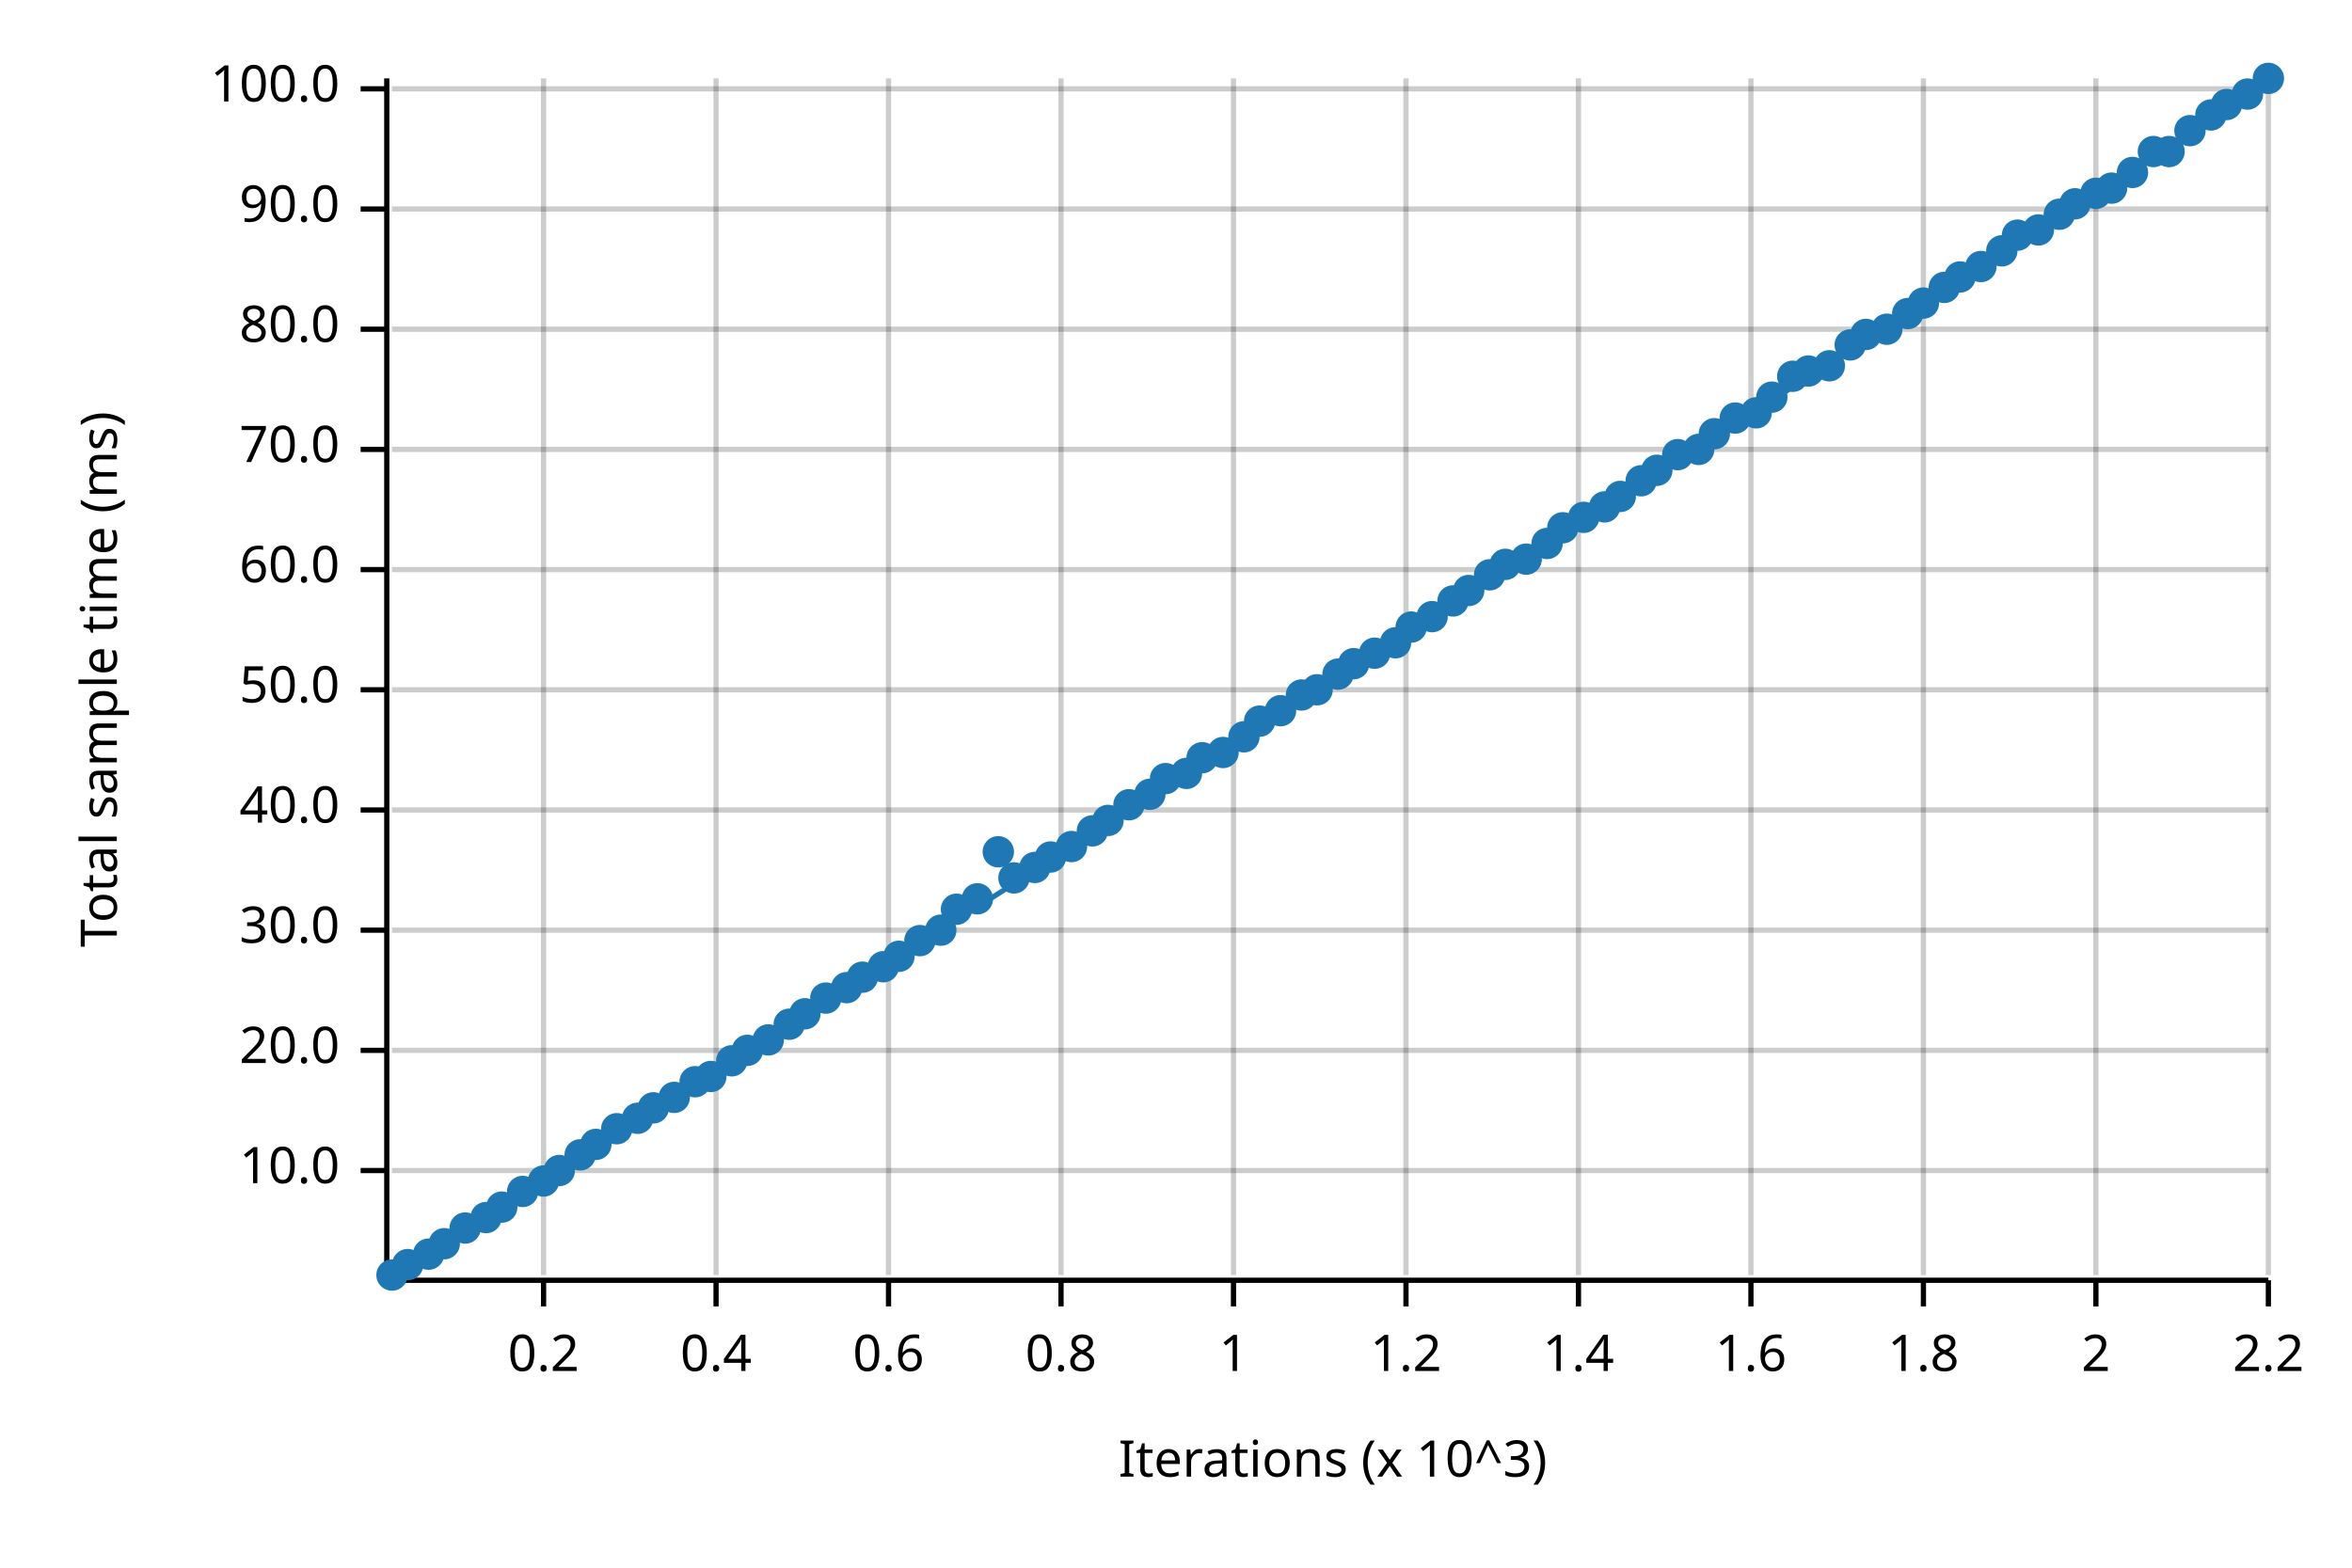
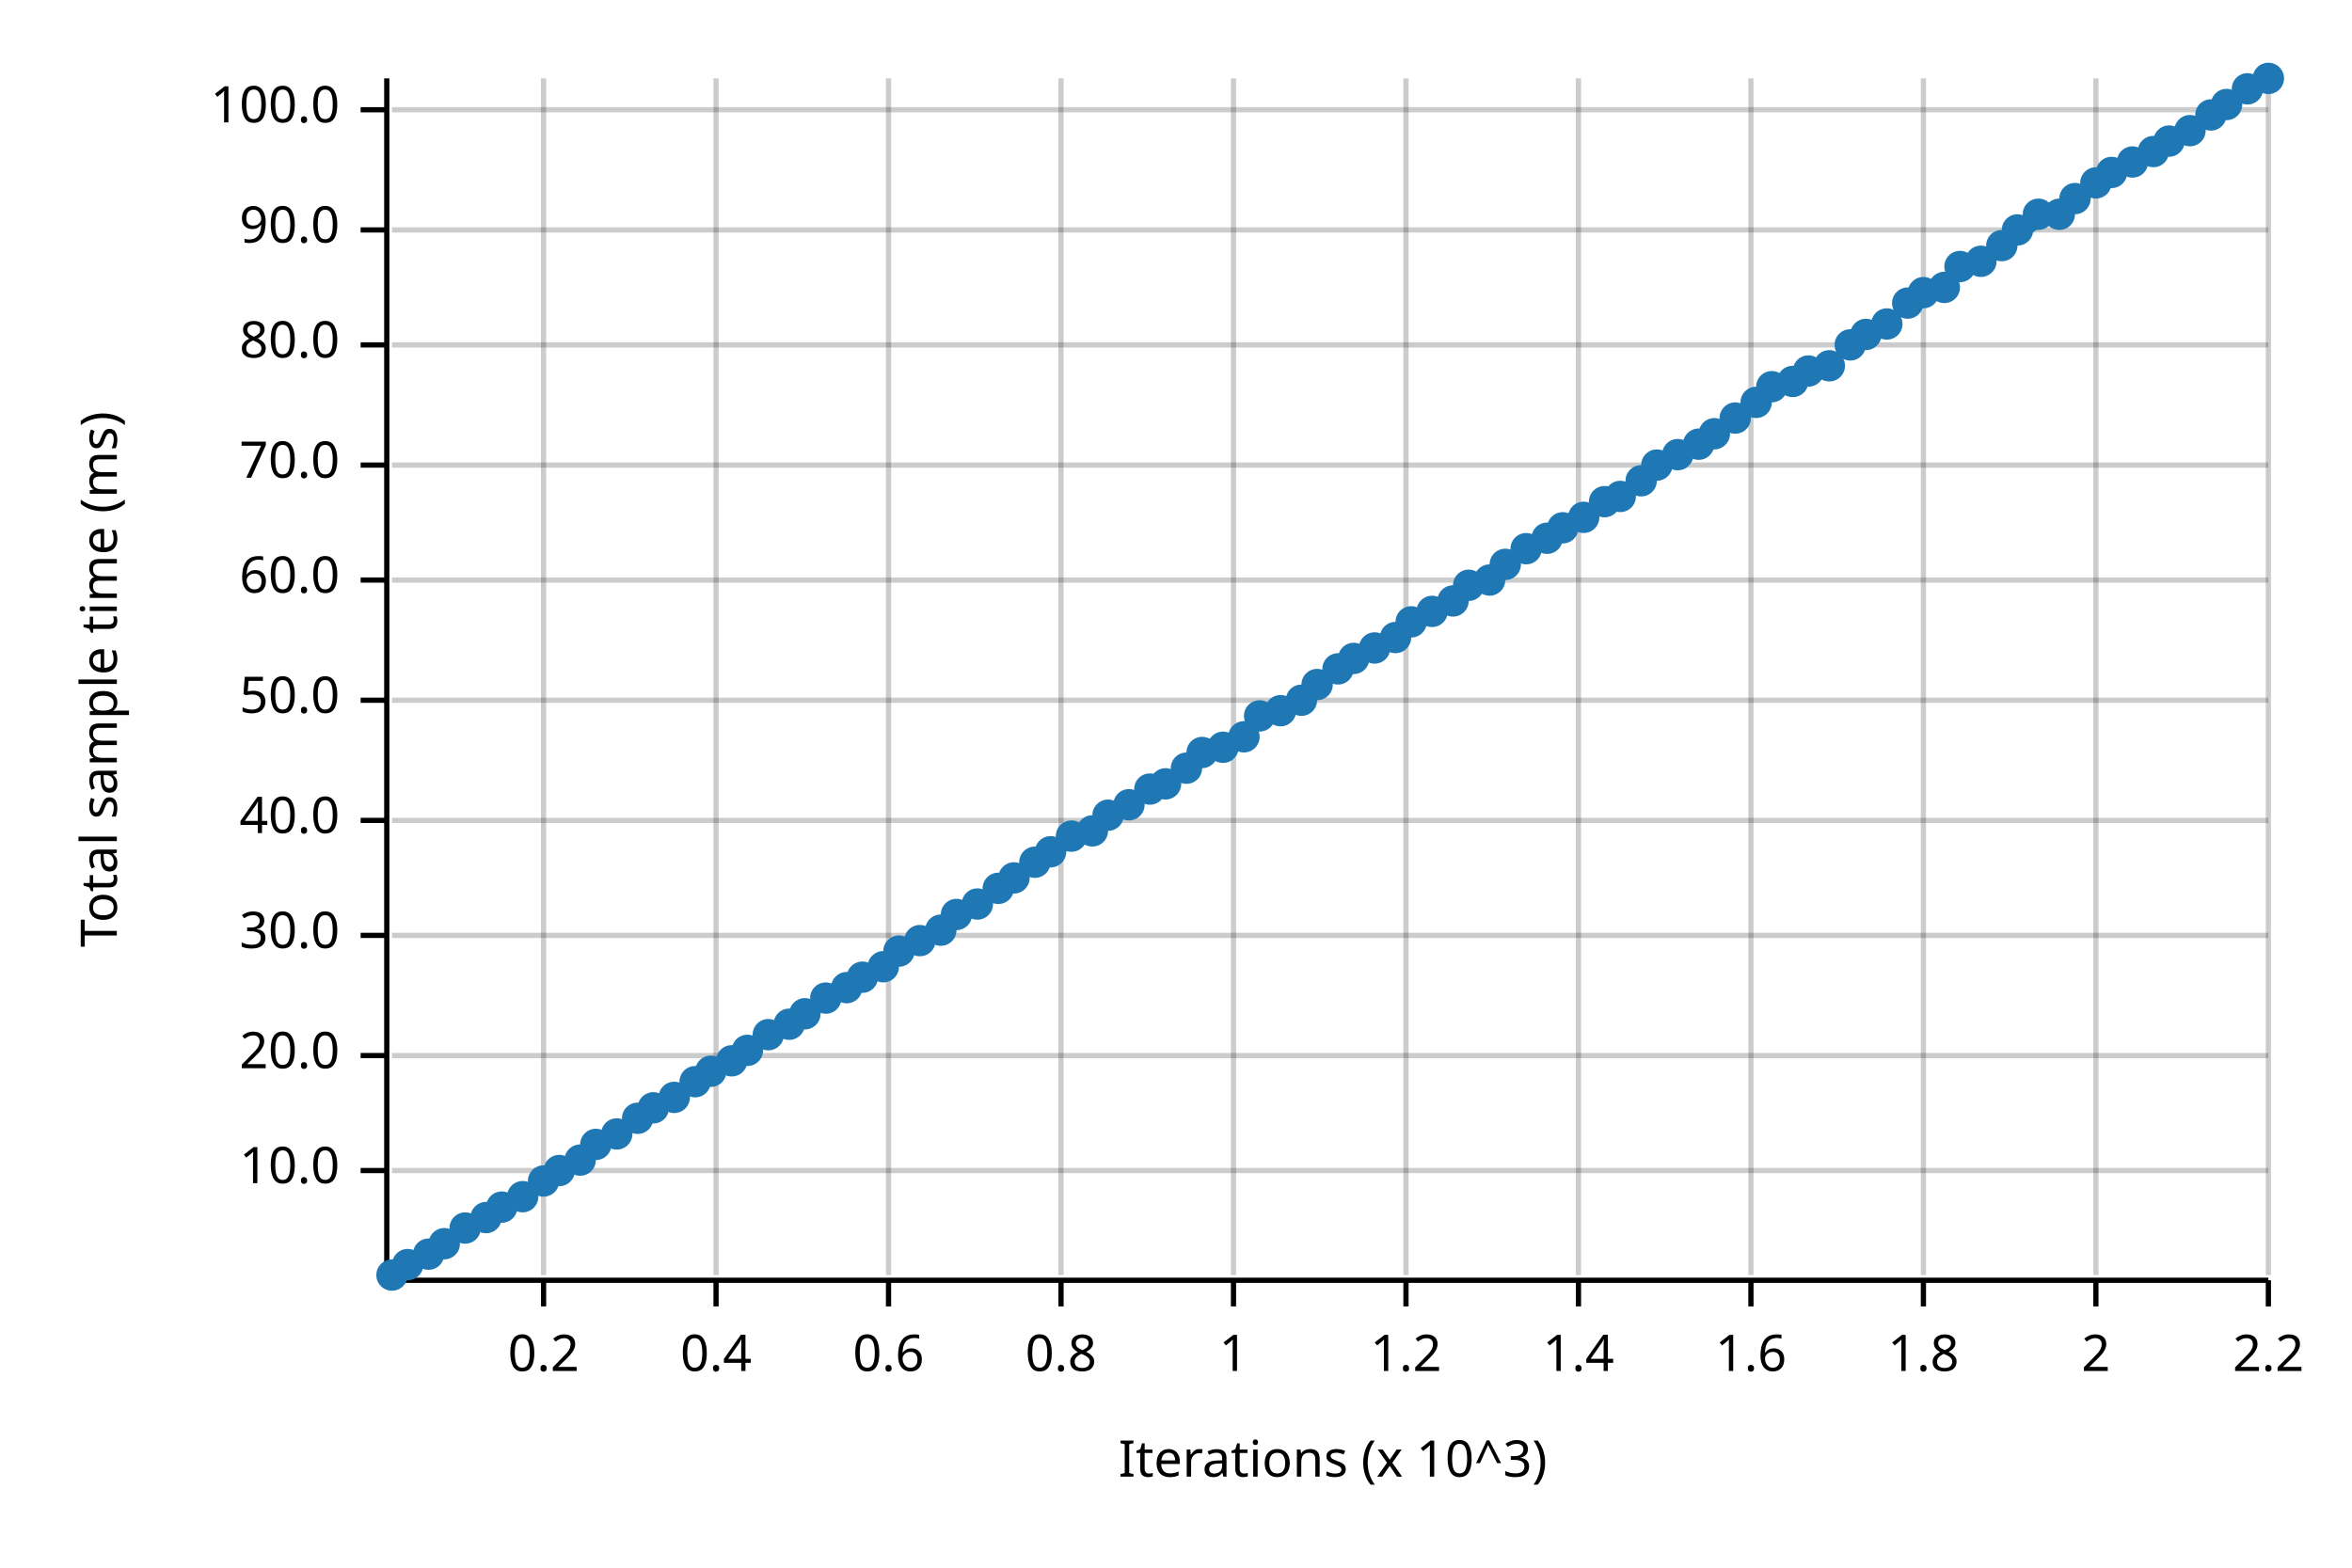
<svg xmlns="http://www.w3.org/2000/svg" width="450" height="300" viewBox="0 0 450 300">
  <text x="15" y="130" dy="0.76em" text-anchor="middle" font-family="sans-serif" font-size="9.677" opacity="1" fill="#000000" transform="rotate(270, 15, 130)">
Total sample time (ms)
</text>
  <text x="255" y="285" dy="-0.5ex" text-anchor="middle" font-family="sans-serif" font-size="9.677" opacity="1" fill="#000000">
Iterations (x 10^3)
</text>
  <line opacity="0.2" stroke="#000000" stroke-width="1" x1="104" y1="244" x2="104" y2="15" />
  <line opacity="0.2" stroke="#000000" stroke-width="1" x1="137" y1="244" x2="137" y2="15" />
  <line opacity="0.2" stroke="#000000" stroke-width="1" x1="170" y1="244" x2="170" y2="15" />
  <line opacity="0.2" stroke="#000000" stroke-width="1" x1="203" y1="244" x2="203" y2="15" />
  <line opacity="0.2" stroke="#000000" stroke-width="1" x1="236" y1="244" x2="236" y2="15" />
  <line opacity="0.2" stroke="#000000" stroke-width="1" x1="269" y1="244" x2="269" y2="15" />
  <line opacity="0.2" stroke="#000000" stroke-width="1" x1="302" y1="244" x2="302" y2="15" />
  <line opacity="0.2" stroke="#000000" stroke-width="1" x1="335" y1="244" x2="335" y2="15" />
  <line opacity="0.2" stroke="#000000" stroke-width="1" x1="368" y1="244" x2="368" y2="15" />
  <line opacity="0.2" stroke="#000000" stroke-width="1" x1="401" y1="244" x2="401" y2="15" />
  <line opacity="0.2" stroke="#000000" stroke-width="1" x1="434" y1="244" x2="434" y2="15" />
  <line opacity="0.2" stroke="#000000" stroke-width="1" x1="75" y1="224" x2="434" y2="224" />
-   <line opacity="0.2" stroke="#000000" stroke-width="1" x1="75" y1="201" x2="434" y2="201" />
-   <line opacity="0.2" stroke="#000000" stroke-width="1" x1="75" y1="178" x2="434" y2="178" />
-   <line opacity="0.2" stroke="#000000" stroke-width="1" x1="75" y1="155" x2="434" y2="155" />
-   <line opacity="0.2" stroke="#000000" stroke-width="1" x1="75" y1="132" x2="434" y2="132" />
-   <line opacity="0.2" stroke="#000000" stroke-width="1" x1="75" y1="109" x2="434" y2="109" />
-   <line opacity="0.2" stroke="#000000" stroke-width="1" x1="75" y1="86" x2="434" y2="86" />
-   <line opacity="0.2" stroke="#000000" stroke-width="1" x1="75" y1="63" x2="434" y2="63" />
-   <line opacity="0.2" stroke="#000000" stroke-width="1" x1="75" y1="40" x2="434" y2="40" />
-   <line opacity="0.2" stroke="#000000" stroke-width="1" x1="75" y1="17" x2="434" y2="17" />
+   <line opacity="0.2" stroke="#000000" stroke-width="1" x1="75" y1="202" x2="434" y2="202" />
+   <line opacity="0.2" stroke="#000000" stroke-width="1" x1="75" y1="179" x2="434" y2="179" />
+   <line opacity="0.2" stroke="#000000" stroke-width="1" x1="75" y1="157" x2="434" y2="157" />
+   <line opacity="0.2" stroke="#000000" stroke-width="1" x1="75" y1="134" x2="434" y2="134" />
+   <line opacity="0.2" stroke="#000000" stroke-width="1" x1="75" y1="111" x2="434" y2="111" />
+   <line opacity="0.2" stroke="#000000" stroke-width="1" x1="75" y1="89" x2="434" y2="89" />
+   <line opacity="0.2" stroke="#000000" stroke-width="1" x1="75" y1="66" x2="434" y2="66" />
+   <line opacity="0.2" stroke="#000000" stroke-width="1" x1="75" y1="44" x2="434" y2="44" />
+   <line opacity="0.2" stroke="#000000" stroke-width="1" x1="75" y1="21" x2="434" y2="21" />
  <polyline fill="none" opacity="1" stroke="#000000" stroke-width="1" points="74,15 74,244 " />
  <text x="65" y="224" dy="0.5ex" text-anchor="end" font-family="sans-serif" font-size="9.677" opacity="1" fill="#000000">
10.0
</text>
  <polyline fill="none" opacity="1" stroke="#000000" stroke-width="1" points="69,224 74,224 " />
-   <text x="65" y="201" dy="0.5ex" text-anchor="end" font-family="sans-serif" font-size="9.677" opacity="1" fill="#000000">
+   <text x="65" y="202" dy="0.5ex" text-anchor="end" font-family="sans-serif" font-size="9.677" opacity="1" fill="#000000">
20.0
</text>
-   <polyline fill="none" opacity="1" stroke="#000000" stroke-width="1" points="69,201 74,201 " />
-   <text x="65" y="178" dy="0.5ex" text-anchor="end" font-family="sans-serif" font-size="9.677" opacity="1" fill="#000000">
+   <polyline fill="none" opacity="1" stroke="#000000" stroke-width="1" points="69,202 74,202 " />
+   <text x="65" y="179" dy="0.5ex" text-anchor="end" font-family="sans-serif" font-size="9.677" opacity="1" fill="#000000">
30.0
</text>
-   <polyline fill="none" opacity="1" stroke="#000000" stroke-width="1" points="69,178 74,178 " />
-   <text x="65" y="155" dy="0.5ex" text-anchor="end" font-family="sans-serif" font-size="9.677" opacity="1" fill="#000000">
+   <polyline fill="none" opacity="1" stroke="#000000" stroke-width="1" points="69,179 74,179 " />
+   <text x="65" y="157" dy="0.5ex" text-anchor="end" font-family="sans-serif" font-size="9.677" opacity="1" fill="#000000">
40.0
</text>
-   <polyline fill="none" opacity="1" stroke="#000000" stroke-width="1" points="69,155 74,155 " />
-   <text x="65" y="132" dy="0.5ex" text-anchor="end" font-family="sans-serif" font-size="9.677" opacity="1" fill="#000000">
+   <polyline fill="none" opacity="1" stroke="#000000" stroke-width="1" points="69,157 74,157 " />
+   <text x="65" y="134" dy="0.5ex" text-anchor="end" font-family="sans-serif" font-size="9.677" opacity="1" fill="#000000">
50.0
</text>
-   <polyline fill="none" opacity="1" stroke="#000000" stroke-width="1" points="69,132 74,132 " />
-   <text x="65" y="109" dy="0.5ex" text-anchor="end" font-family="sans-serif" font-size="9.677" opacity="1" fill="#000000">
+   <polyline fill="none" opacity="1" stroke="#000000" stroke-width="1" points="69,134 74,134 " />
+   <text x="65" y="111" dy="0.5ex" text-anchor="end" font-family="sans-serif" font-size="9.677" opacity="1" fill="#000000">
60.0
</text>
-   <polyline fill="none" opacity="1" stroke="#000000" stroke-width="1" points="69,109 74,109 " />
-   <text x="65" y="86" dy="0.5ex" text-anchor="end" font-family="sans-serif" font-size="9.677" opacity="1" fill="#000000">
+   <polyline fill="none" opacity="1" stroke="#000000" stroke-width="1" points="69,111 74,111 " />
+   <text x="65" y="89" dy="0.5ex" text-anchor="end" font-family="sans-serif" font-size="9.677" opacity="1" fill="#000000">
70.0
</text>
-   <polyline fill="none" opacity="1" stroke="#000000" stroke-width="1" points="69,86 74,86 " />
-   <text x="65" y="63" dy="0.5ex" text-anchor="end" font-family="sans-serif" font-size="9.677" opacity="1" fill="#000000">
+   <polyline fill="none" opacity="1" stroke="#000000" stroke-width="1" points="69,89 74,89 " />
+   <text x="65" y="66" dy="0.5ex" text-anchor="end" font-family="sans-serif" font-size="9.677" opacity="1" fill="#000000">
80.0
</text>
-   <polyline fill="none" opacity="1" stroke="#000000" stroke-width="1" points="69,63 74,63 " />
-   <text x="65" y="40" dy="0.5ex" text-anchor="end" font-family="sans-serif" font-size="9.677" opacity="1" fill="#000000">
+   <polyline fill="none" opacity="1" stroke="#000000" stroke-width="1" points="69,66 74,66 " />
+   <text x="65" y="44" dy="0.5ex" text-anchor="end" font-family="sans-serif" font-size="9.677" opacity="1" fill="#000000">
90.0
</text>
-   <polyline fill="none" opacity="1" stroke="#000000" stroke-width="1" points="69,40 74,40 " />
-   <text x="65" y="17" dy="0.5ex" text-anchor="end" font-family="sans-serif" font-size="9.677" opacity="1" fill="#000000">
+   <polyline fill="none" opacity="1" stroke="#000000" stroke-width="1" points="69,44 74,44 " />
+   <text x="65" y="21" dy="0.5ex" text-anchor="end" font-family="sans-serif" font-size="9.677" opacity="1" fill="#000000">
100.0
</text>
-   <polyline fill="none" opacity="1" stroke="#000000" stroke-width="1" points="69,17 74,17 " />
+   <polyline fill="none" opacity="1" stroke="#000000" stroke-width="1" points="69,21 74,21 " />
  <polyline fill="none" opacity="1" stroke="#000000" stroke-width="1" points="75,245 434,245 " />
  <text x="104" y="255" dy="0.76em" text-anchor="middle" font-family="sans-serif" font-size="9.677" opacity="1" fill="#000000">
0.2
</text>
  <polyline fill="none" opacity="1" stroke="#000000" stroke-width="1" points="104,245 104,250 " />
  <text x="137" y="255" dy="0.76em" text-anchor="middle" font-family="sans-serif" font-size="9.677" opacity="1" fill="#000000">
0.4
</text>
  <polyline fill="none" opacity="1" stroke="#000000" stroke-width="1" points="137,245 137,250 " />
  <text x="170" y="255" dy="0.76em" text-anchor="middle" font-family="sans-serif" font-size="9.677" opacity="1" fill="#000000">
0.6
</text>
  <polyline fill="none" opacity="1" stroke="#000000" stroke-width="1" points="170,245 170,250 " />
  <text x="203" y="255" dy="0.76em" text-anchor="middle" font-family="sans-serif" font-size="9.677" opacity="1" fill="#000000">
0.8
</text>
  <polyline fill="none" opacity="1" stroke="#000000" stroke-width="1" points="203,245 203,250 " />
  <text x="236" y="255" dy="0.76em" text-anchor="middle" font-family="sans-serif" font-size="9.677" opacity="1" fill="#000000">
1
</text>
  <polyline fill="none" opacity="1" stroke="#000000" stroke-width="1" points="236,245 236,250 " />
  <text x="269" y="255" dy="0.76em" text-anchor="middle" font-family="sans-serif" font-size="9.677" opacity="1" fill="#000000">
1.2
</text>
  <polyline fill="none" opacity="1" stroke="#000000" stroke-width="1" points="269,245 269,250 " />
  <text x="302" y="255" dy="0.76em" text-anchor="middle" font-family="sans-serif" font-size="9.677" opacity="1" fill="#000000">
1.4
</text>
  <polyline fill="none" opacity="1" stroke="#000000" stroke-width="1" points="302,245 302,250 " />
  <text x="335" y="255" dy="0.76em" text-anchor="middle" font-family="sans-serif" font-size="9.677" opacity="1" fill="#000000">
1.6
</text>
  <polyline fill="none" opacity="1" stroke="#000000" stroke-width="1" points="335,245 335,250 " />
  <text x="368" y="255" dy="0.76em" text-anchor="middle" font-family="sans-serif" font-size="9.677" opacity="1" fill="#000000">
1.8
</text>
  <polyline fill="none" opacity="1" stroke="#000000" stroke-width="1" points="368,245 368,250 " />
  <text x="401" y="255" dy="0.76em" text-anchor="middle" font-family="sans-serif" font-size="9.677" opacity="1" fill="#000000">
2
</text>
  <polyline fill="none" opacity="1" stroke="#000000" stroke-width="1" points="401,245 401,250 " />
  <text x="434" y="255" dy="0.76em" text-anchor="middle" font-family="sans-serif" font-size="9.677" opacity="1" fill="#000000">
2.2
</text>
  <polyline fill="none" opacity="1" stroke="#000000" stroke-width="1" points="434,245 434,250 " />
  <circle cx="75" cy="244" r="3" opacity="1" fill="#1F78B4" stroke="none" stroke-width="1" />
  <circle cx="78" cy="242" r="3" opacity="1" fill="#1F78B4" stroke="none" stroke-width="1" />
  <circle cx="82" cy="240" r="3" opacity="1" fill="#1F78B4" stroke="none" stroke-width="1" />
  <circle cx="85" cy="238" r="3" opacity="1" fill="#1F78B4" stroke="none" stroke-width="1" />
  <circle cx="89" cy="235" r="3" opacity="1" fill="#1F78B4" stroke="none" stroke-width="1" />
  <circle cx="93" cy="233" r="3" opacity="1" fill="#1F78B4" stroke="none" stroke-width="1" />
  <circle cx="96" cy="231" r="3" opacity="1" fill="#1F78B4" stroke="none" stroke-width="1" />
-   <circle cx="100" cy="228" r="3" opacity="1" fill="#1F78B4" stroke="none" stroke-width="1" />
+   <circle cx="100" cy="229" r="3" opacity="1" fill="#1F78B4" stroke="none" stroke-width="1" />
  <circle cx="104" cy="226" r="3" opacity="1" fill="#1F78B4" stroke="none" stroke-width="1" />
  <circle cx="107" cy="224" r="3" opacity="1" fill="#1F78B4" stroke="none" stroke-width="1" />
-   <circle cx="111" cy="221" r="3" opacity="1" fill="#1F78B4" stroke="none" stroke-width="1" />
+   <circle cx="111" cy="222" r="3" opacity="1" fill="#1F78B4" stroke="none" stroke-width="1" />
  <circle cx="114" cy="219" r="3" opacity="1" fill="#1F78B4" stroke="none" stroke-width="1" />
-   <circle cx="118" cy="216" r="3" opacity="1" fill="#1F78B4" stroke="none" stroke-width="1" />
+   <circle cx="118" cy="217" r="3" opacity="1" fill="#1F78B4" stroke="none" stroke-width="1" />
  <circle cx="122" cy="214" r="3" opacity="1" fill="#1F78B4" stroke="none" stroke-width="1" />
  <circle cx="125" cy="212" r="3" opacity="1" fill="#1F78B4" stroke="none" stroke-width="1" />
  <circle cx="129" cy="210" r="3" opacity="1" fill="#1F78B4" stroke="none" stroke-width="1" />
  <circle cx="133" cy="207" r="3" opacity="1" fill="#1F78B4" stroke="none" stroke-width="1" />
-   <circle cx="136" cy="206" r="3" opacity="1" fill="#1F78B4" stroke="none" stroke-width="1" />
+   <circle cx="136" cy="205" r="3" opacity="1" fill="#1F78B4" stroke="none" stroke-width="1" />
  <circle cx="140" cy="203" r="3" opacity="1" fill="#1F78B4" stroke="none" stroke-width="1" />
  <circle cx="143" cy="201" r="3" opacity="1" fill="#1F78B4" stroke="none" stroke-width="1" />
-   <circle cx="147" cy="199" r="3" opacity="1" fill="#1F78B4" stroke="none" stroke-width="1" />
+   <circle cx="147" cy="198" r="3" opacity="1" fill="#1F78B4" stroke="none" stroke-width="1" />
  <circle cx="151" cy="196" r="3" opacity="1" fill="#1F78B4" stroke="none" stroke-width="1" />
  <circle cx="154" cy="194" r="3" opacity="1" fill="#1F78B4" stroke="none" stroke-width="1" />
  <circle cx="158" cy="191" r="3" opacity="1" fill="#1F78B4" stroke="none" stroke-width="1" />
  <circle cx="162" cy="189" r="3" opacity="1" fill="#1F78B4" stroke="none" stroke-width="1" />
  <circle cx="165" cy="187" r="3" opacity="1" fill="#1F78B4" stroke="none" stroke-width="1" />
  <circle cx="169" cy="185" r="3" opacity="1" fill="#1F78B4" stroke="none" stroke-width="1" />
-   <circle cx="172" cy="183" r="3" opacity="1" fill="#1F78B4" stroke="none" stroke-width="1" />
+   <circle cx="172" cy="182" r="3" opacity="1" fill="#1F78B4" stroke="none" stroke-width="1" />
  <circle cx="176" cy="180" r="3" opacity="1" fill="#1F78B4" stroke="none" stroke-width="1" />
  <circle cx="180" cy="178" r="3" opacity="1" fill="#1F78B4" stroke="none" stroke-width="1" />
-   <circle cx="183" cy="174" r="3" opacity="1" fill="#1F78B4" stroke="none" stroke-width="1" />
-   <circle cx="187" cy="172" r="3" opacity="1" fill="#1F78B4" stroke="none" stroke-width="1" />
-   <circle cx="191" cy="163" r="3" opacity="1" fill="#1F78B4" stroke="none" stroke-width="1" />
+   <circle cx="183" cy="175" r="3" opacity="1" fill="#1F78B4" stroke="none" stroke-width="1" />
+   <circle cx="187" cy="173" r="3" opacity="1" fill="#1F78B4" stroke="none" stroke-width="1" />
+   <circle cx="191" cy="170" r="3" opacity="1" fill="#1F78B4" stroke="none" stroke-width="1" />
  <circle cx="194" cy="168" r="3" opacity="1" fill="#1F78B4" stroke="none" stroke-width="1" />
-   <circle cx="198" cy="166" r="3" opacity="1" fill="#1F78B4" stroke="none" stroke-width="1" />
-   <circle cx="201" cy="164" r="3" opacity="1" fill="#1F78B4" stroke="none" stroke-width="1" />
-   <circle cx="205" cy="162" r="3" opacity="1" fill="#1F78B4" stroke="none" stroke-width="1" />
+   <circle cx="198" cy="165" r="3" opacity="1" fill="#1F78B4" stroke="none" stroke-width="1" />
+   <circle cx="201" cy="163" r="3" opacity="1" fill="#1F78B4" stroke="none" stroke-width="1" />
+   <circle cx="205" cy="160" r="3" opacity="1" fill="#1F78B4" stroke="none" stroke-width="1" />
  <circle cx="209" cy="159" r="3" opacity="1" fill="#1F78B4" stroke="none" stroke-width="1" />
-   <circle cx="212" cy="157" r="3" opacity="1" fill="#1F78B4" stroke="none" stroke-width="1" />
+   <circle cx="212" cy="156" r="3" opacity="1" fill="#1F78B4" stroke="none" stroke-width="1" />
  <circle cx="216" cy="154" r="3" opacity="1" fill="#1F78B4" stroke="none" stroke-width="1" />
-   <circle cx="220" cy="152" r="3" opacity="1" fill="#1F78B4" stroke="none" stroke-width="1" />
-   <circle cx="223" cy="149" r="3" opacity="1" fill="#1F78B4" stroke="none" stroke-width="1" />
-   <circle cx="227" cy="148" r="3" opacity="1" fill="#1F78B4" stroke="none" stroke-width="1" />
-   <circle cx="230" cy="145" r="3" opacity="1" fill="#1F78B4" stroke="none" stroke-width="1" />
-   <circle cx="234" cy="144" r="3" opacity="1" fill="#1F78B4" stroke="none" stroke-width="1" />
+   <circle cx="220" cy="151" r="3" opacity="1" fill="#1F78B4" stroke="none" stroke-width="1" />
+   <circle cx="223" cy="150" r="3" opacity="1" fill="#1F78B4" stroke="none" stroke-width="1" />
+   <circle cx="227" cy="147" r="3" opacity="1" fill="#1F78B4" stroke="none" stroke-width="1" />
+   <circle cx="230" cy="144" r="3" opacity="1" fill="#1F78B4" stroke="none" stroke-width="1" />
+   <circle cx="234" cy="143" r="3" opacity="1" fill="#1F78B4" stroke="none" stroke-width="1" />
  <circle cx="238" cy="141" r="3" opacity="1" fill="#1F78B4" stroke="none" stroke-width="1" />
-   <circle cx="241" cy="138" r="3" opacity="1" fill="#1F78B4" stroke="none" stroke-width="1" />
+   <circle cx="241" cy="137" r="3" opacity="1" fill="#1F78B4" stroke="none" stroke-width="1" />
  <circle cx="245" cy="136" r="3" opacity="1" fill="#1F78B4" stroke="none" stroke-width="1" />
-   <circle cx="249" cy="133" r="3" opacity="1" fill="#1F78B4" stroke="none" stroke-width="1" />
-   <circle cx="252" cy="132" r="3" opacity="1" fill="#1F78B4" stroke="none" stroke-width="1" />
-   <circle cx="256" cy="129" r="3" opacity="1" fill="#1F78B4" stroke="none" stroke-width="1" />
-   <circle cx="259" cy="127" r="3" opacity="1" fill="#1F78B4" stroke="none" stroke-width="1" />
-   <circle cx="263" cy="125" r="3" opacity="1" fill="#1F78B4" stroke="none" stroke-width="1" />
-   <circle cx="267" cy="123" r="3" opacity="1" fill="#1F78B4" stroke="none" stroke-width="1" />
-   <circle cx="270" cy="120" r="3" opacity="1" fill="#1F78B4" stroke="none" stroke-width="1" />
-   <circle cx="274" cy="118" r="3" opacity="1" fill="#1F78B4" stroke="none" stroke-width="1" />
+   <circle cx="249" cy="134" r="3" opacity="1" fill="#1F78B4" stroke="none" stroke-width="1" />
+   <circle cx="252" cy="131" r="3" opacity="1" fill="#1F78B4" stroke="none" stroke-width="1" />
+   <circle cx="256" cy="128" r="3" opacity="1" fill="#1F78B4" stroke="none" stroke-width="1" />
+   <circle cx="259" cy="126" r="3" opacity="1" fill="#1F78B4" stroke="none" stroke-width="1" />
+   <circle cx="263" cy="124" r="3" opacity="1" fill="#1F78B4" stroke="none" stroke-width="1" />
+   <circle cx="267" cy="122" r="3" opacity="1" fill="#1F78B4" stroke="none" stroke-width="1" />
+   <circle cx="270" cy="119" r="3" opacity="1" fill="#1F78B4" stroke="none" stroke-width="1" />
+   <circle cx="274" cy="117" r="3" opacity="1" fill="#1F78B4" stroke="none" stroke-width="1" />
  <circle cx="278" cy="115" r="3" opacity="1" fill="#1F78B4" stroke="none" stroke-width="1" />
-   <circle cx="281" cy="113" r="3" opacity="1" fill="#1F78B4" stroke="none" stroke-width="1" />
-   <circle cx="285" cy="110" r="3" opacity="1" fill="#1F78B4" stroke="none" stroke-width="1" />
+   <circle cx="281" cy="112" r="3" opacity="1" fill="#1F78B4" stroke="none" stroke-width="1" />
+   <circle cx="285" cy="111" r="3" opacity="1" fill="#1F78B4" stroke="none" stroke-width="1" />
  <circle cx="288" cy="108" r="3" opacity="1" fill="#1F78B4" stroke="none" stroke-width="1" />
-   <circle cx="292" cy="107" r="3" opacity="1" fill="#1F78B4" stroke="none" stroke-width="1" />
-   <circle cx="296" cy="104" r="3" opacity="1" fill="#1F78B4" stroke="none" stroke-width="1" />
+   <circle cx="292" cy="105" r="3" opacity="1" fill="#1F78B4" stroke="none" stroke-width="1" />
+   <circle cx="296" cy="103" r="3" opacity="1" fill="#1F78B4" stroke="none" stroke-width="1" />
  <circle cx="299" cy="101" r="3" opacity="1" fill="#1F78B4" stroke="none" stroke-width="1" />
  <circle cx="303" cy="99" r="3" opacity="1" fill="#1F78B4" stroke="none" stroke-width="1" />
-   <circle cx="307" cy="97" r="3" opacity="1" fill="#1F78B4" stroke="none" stroke-width="1" />
+   <circle cx="307" cy="96" r="3" opacity="1" fill="#1F78B4" stroke="none" stroke-width="1" />
  <circle cx="310" cy="95" r="3" opacity="1" fill="#1F78B4" stroke="none" stroke-width="1" />
  <circle cx="314" cy="92" r="3" opacity="1" fill="#1F78B4" stroke="none" stroke-width="1" />
-   <circle cx="317" cy="90" r="3" opacity="1" fill="#1F78B4" stroke="none" stroke-width="1" />
+   <circle cx="317" cy="89" r="3" opacity="1" fill="#1F78B4" stroke="none" stroke-width="1" />
  <circle cx="321" cy="87" r="3" opacity="1" fill="#1F78B4" stroke="none" stroke-width="1" />
-   <circle cx="325" cy="86" r="3" opacity="1" fill="#1F78B4" stroke="none" stroke-width="1" />
+   <circle cx="325" cy="85" r="3" opacity="1" fill="#1F78B4" stroke="none" stroke-width="1" />
  <circle cx="328" cy="83" r="3" opacity="1" fill="#1F78B4" stroke="none" stroke-width="1" />
  <circle cx="332" cy="80" r="3" opacity="1" fill="#1F78B4" stroke="none" stroke-width="1" />
-   <circle cx="336" cy="79" r="3" opacity="1" fill="#1F78B4" stroke="none" stroke-width="1" />
-   <circle cx="339" cy="76" r="3" opacity="1" fill="#1F78B4" stroke="none" stroke-width="1" />
-   <circle cx="343" cy="72" r="3" opacity="1" fill="#1F78B4" stroke="none" stroke-width="1" />
+   <circle cx="336" cy="77" r="3" opacity="1" fill="#1F78B4" stroke="none" stroke-width="1" />
+   <circle cx="339" cy="74" r="3" opacity="1" fill="#1F78B4" stroke="none" stroke-width="1" />
+   <circle cx="343" cy="73" r="3" opacity="1" fill="#1F78B4" stroke="none" stroke-width="1" />
  <circle cx="346" cy="71" r="3" opacity="1" fill="#1F78B4" stroke="none" stroke-width="1" />
  <circle cx="350" cy="70" r="3" opacity="1" fill="#1F78B4" stroke="none" stroke-width="1" />
  <circle cx="354" cy="66" r="3" opacity="1" fill="#1F78B4" stroke="none" stroke-width="1" />
  <circle cx="357" cy="64" r="3" opacity="1" fill="#1F78B4" stroke="none" stroke-width="1" />
-   <circle cx="361" cy="63" r="3" opacity="1" fill="#1F78B4" stroke="none" stroke-width="1" />
-   <circle cx="365" cy="60" r="3" opacity="1" fill="#1F78B4" stroke="none" stroke-width="1" />
-   <circle cx="368" cy="58" r="3" opacity="1" fill="#1F78B4" stroke="none" stroke-width="1" />
+   <circle cx="361" cy="62" r="3" opacity="1" fill="#1F78B4" stroke="none" stroke-width="1" />
+   <circle cx="365" cy="58" r="3" opacity="1" fill="#1F78B4" stroke="none" stroke-width="1" />
+   <circle cx="368" cy="56" r="3" opacity="1" fill="#1F78B4" stroke="none" stroke-width="1" />
  <circle cx="372" cy="55" r="3" opacity="1" fill="#1F78B4" stroke="none" stroke-width="1" />
-   <circle cx="375" cy="53" r="3" opacity="1" fill="#1F78B4" stroke="none" stroke-width="1" />
-   <circle cx="379" cy="51" r="3" opacity="1" fill="#1F78B4" stroke="none" stroke-width="1" />
-   <circle cx="383" cy="48" r="3" opacity="1" fill="#1F78B4" stroke="none" stroke-width="1" />
-   <circle cx="386" cy="45" r="3" opacity="1" fill="#1F78B4" stroke="none" stroke-width="1" />
-   <circle cx="390" cy="44" r="3" opacity="1" fill="#1F78B4" stroke="none" stroke-width="1" />
+   <circle cx="375" cy="51" r="3" opacity="1" fill="#1F78B4" stroke="none" stroke-width="1" />
+   <circle cx="379" cy="50" r="3" opacity="1" fill="#1F78B4" stroke="none" stroke-width="1" />
+   <circle cx="383" cy="47" r="3" opacity="1" fill="#1F78B4" stroke="none" stroke-width="1" />
+   <circle cx="386" cy="44" r="3" opacity="1" fill="#1F78B4" stroke="none" stroke-width="1" />
+   <circle cx="390" cy="41" r="3" opacity="1" fill="#1F78B4" stroke="none" stroke-width="1" />
  <circle cx="394" cy="41" r="3" opacity="1" fill="#1F78B4" stroke="none" stroke-width="1" />
-   <circle cx="397" cy="39" r="3" opacity="1" fill="#1F78B4" stroke="none" stroke-width="1" />
-   <circle cx="401" cy="37" r="3" opacity="1" fill="#1F78B4" stroke="none" stroke-width="1" />
-   <circle cx="404" cy="36" r="3" opacity="1" fill="#1F78B4" stroke="none" stroke-width="1" />
-   <circle cx="408" cy="33" r="3" opacity="1" fill="#1F78B4" stroke="none" stroke-width="1" />
+   <circle cx="397" cy="38" r="3" opacity="1" fill="#1F78B4" stroke="none" stroke-width="1" />
+   <circle cx="401" cy="35" r="3" opacity="1" fill="#1F78B4" stroke="none" stroke-width="1" />
+   <circle cx="404" cy="33" r="3" opacity="1" fill="#1F78B4" stroke="none" stroke-width="1" />
+   <circle cx="408" cy="31" r="3" opacity="1" fill="#1F78B4" stroke="none" stroke-width="1" />
  <circle cx="412" cy="29" r="3" opacity="1" fill="#1F78B4" stroke="none" stroke-width="1" />
-   <circle cx="415" cy="29" r="3" opacity="1" fill="#1F78B4" stroke="none" stroke-width="1" />
+   <circle cx="415" cy="27" r="3" opacity="1" fill="#1F78B4" stroke="none" stroke-width="1" />
  <circle cx="419" cy="25" r="3" opacity="1" fill="#1F78B4" stroke="none" stroke-width="1" />
  <circle cx="423" cy="22" r="3" opacity="1" fill="#1F78B4" stroke="none" stroke-width="1" />
  <circle cx="426" cy="20" r="3" opacity="1" fill="#1F78B4" stroke="none" stroke-width="1" />
-   <circle cx="430" cy="18" r="3" opacity="1" fill="#1F78B4" stroke="none" stroke-width="1" />
+   <circle cx="430" cy="17" r="3" opacity="1" fill="#1F78B4" stroke="none" stroke-width="1" />
  <circle cx="434" cy="15" r="3" opacity="1" fill="#1F78B4" stroke="none" stroke-width="1" />
-   <polyline fill="none" opacity="1" stroke="#1F78B4" stroke-width="1" points="75,245 434,16 " />
-   <polygon opacity="0.25" fill="#1F78B4" points="75,245 434,16 434,16 " />
+   <polyline fill="none" opacity="1" stroke="#1F78B4" stroke-width="1" points="75,245 434,15 " />
+   <polygon opacity="0.25" fill="#1F78B4" points="75,245 434,15 434,15 " />
</svg>
